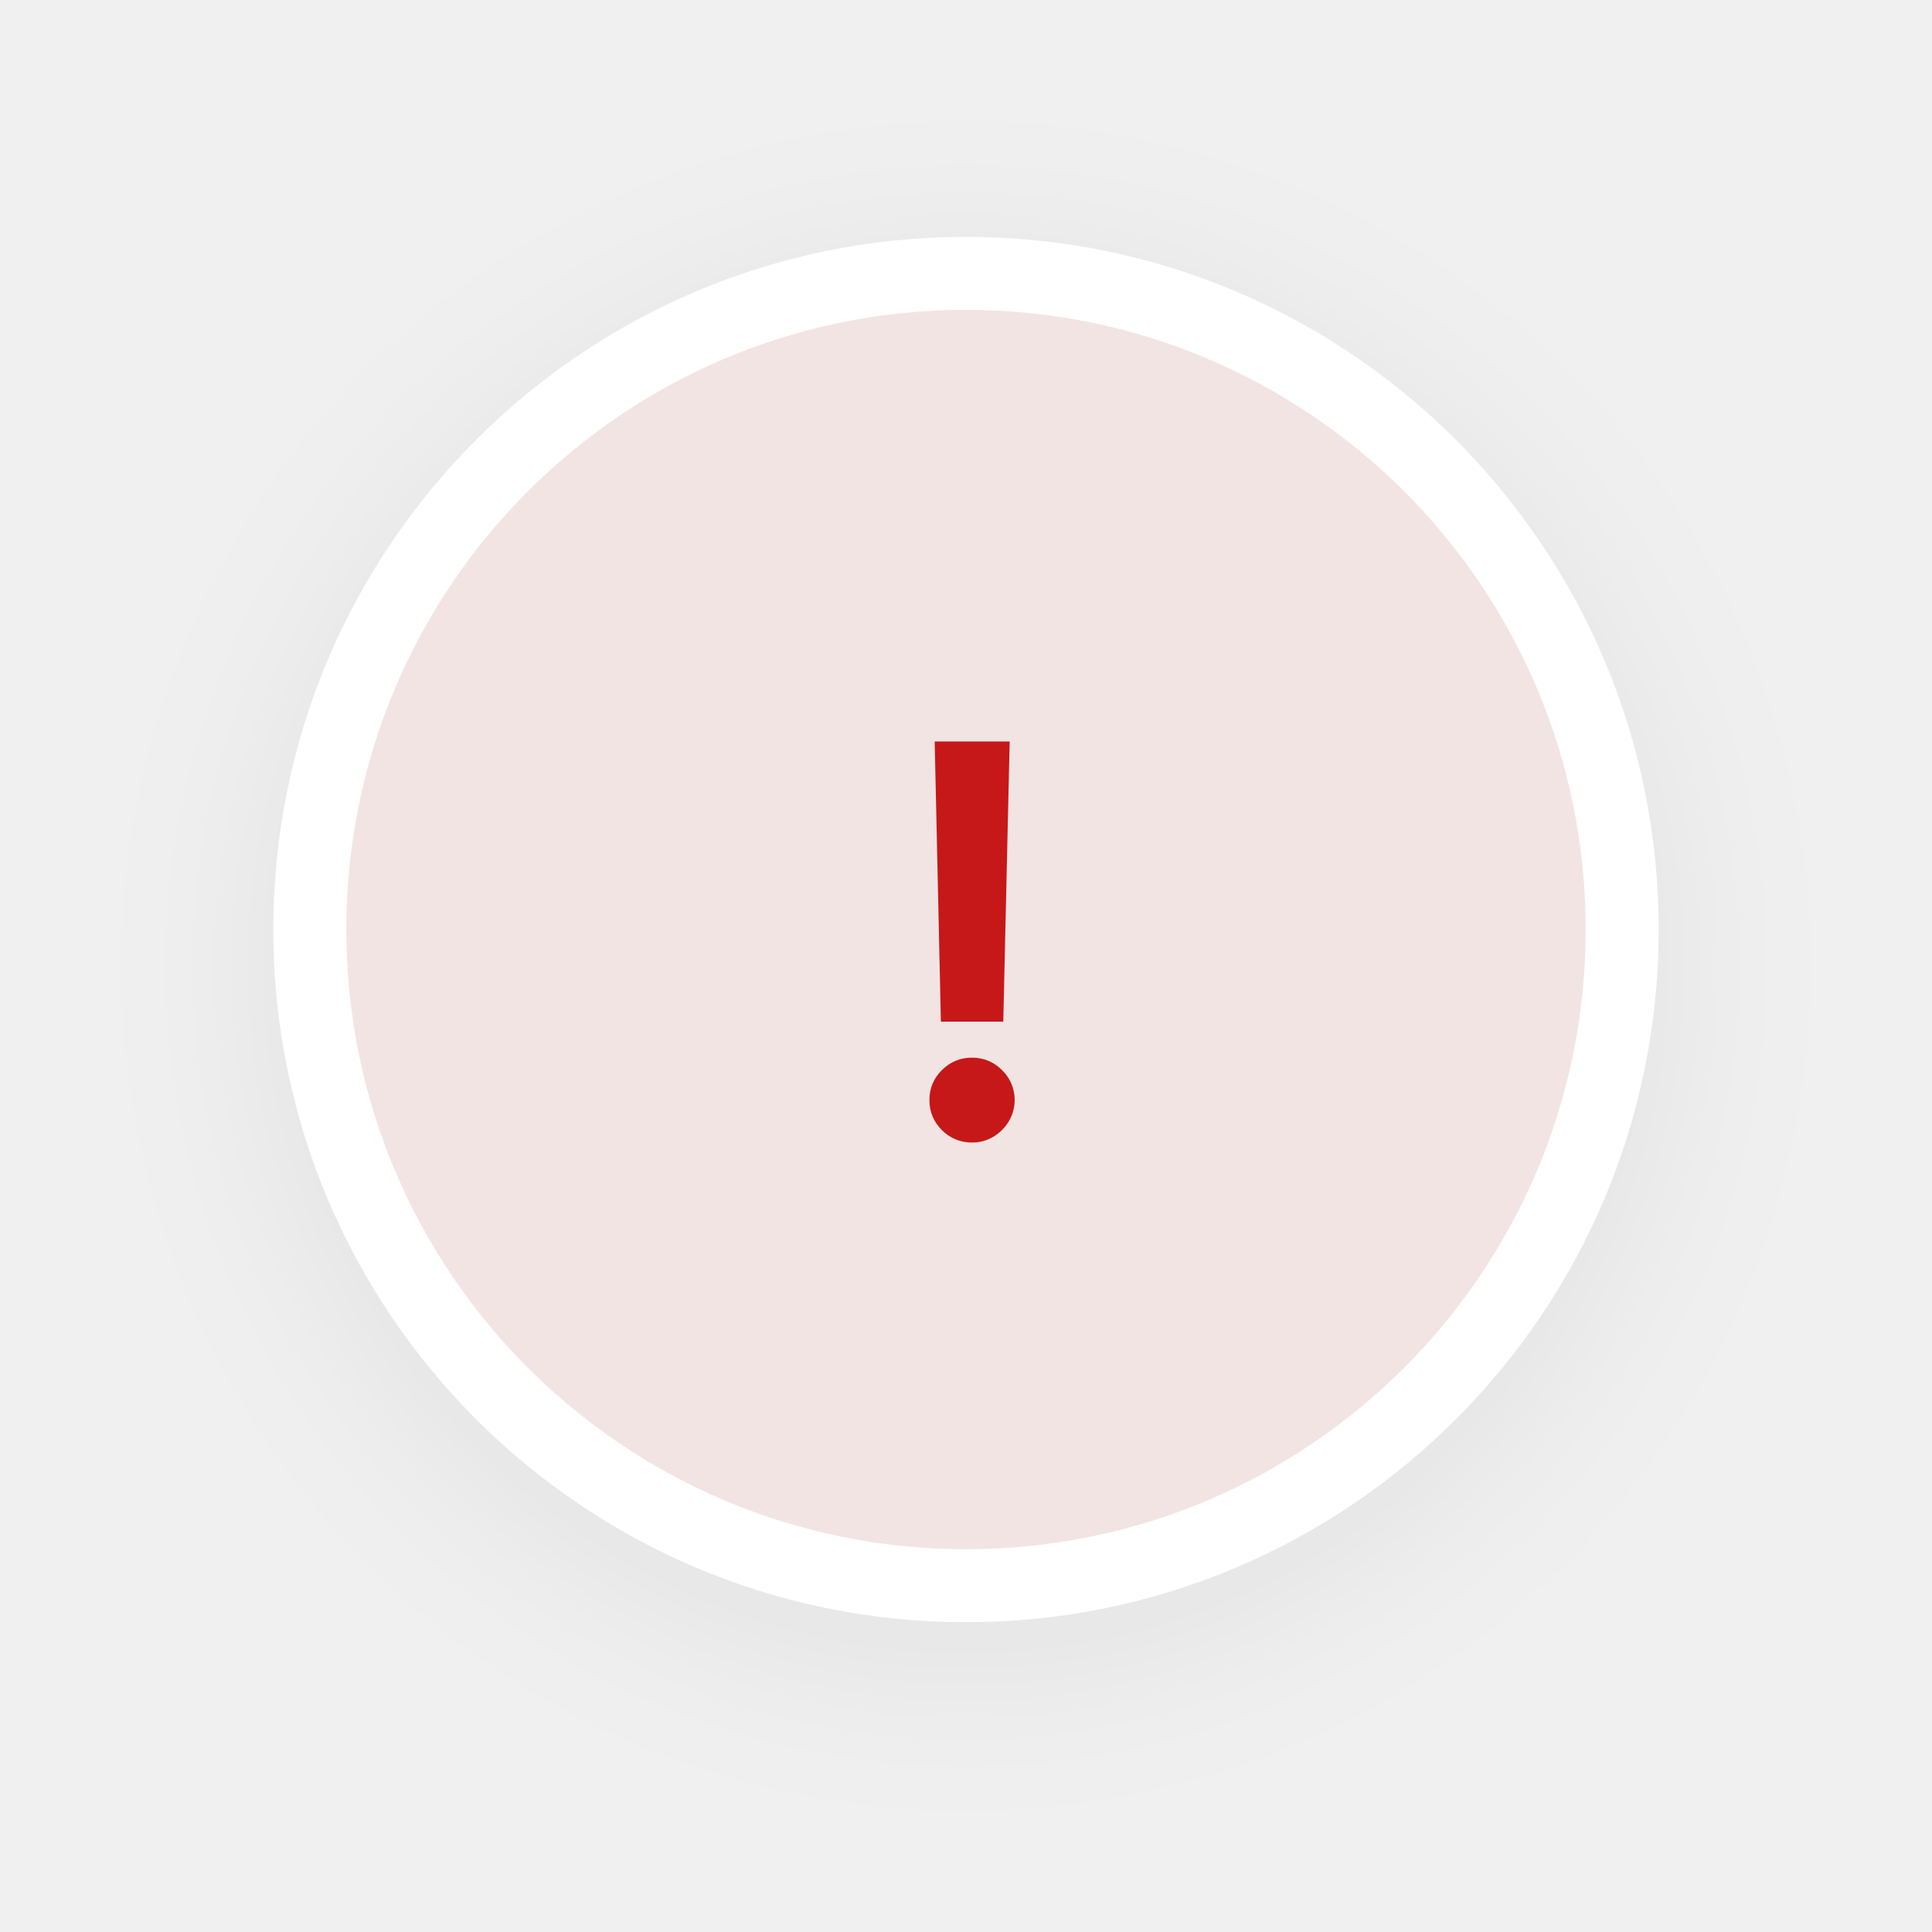
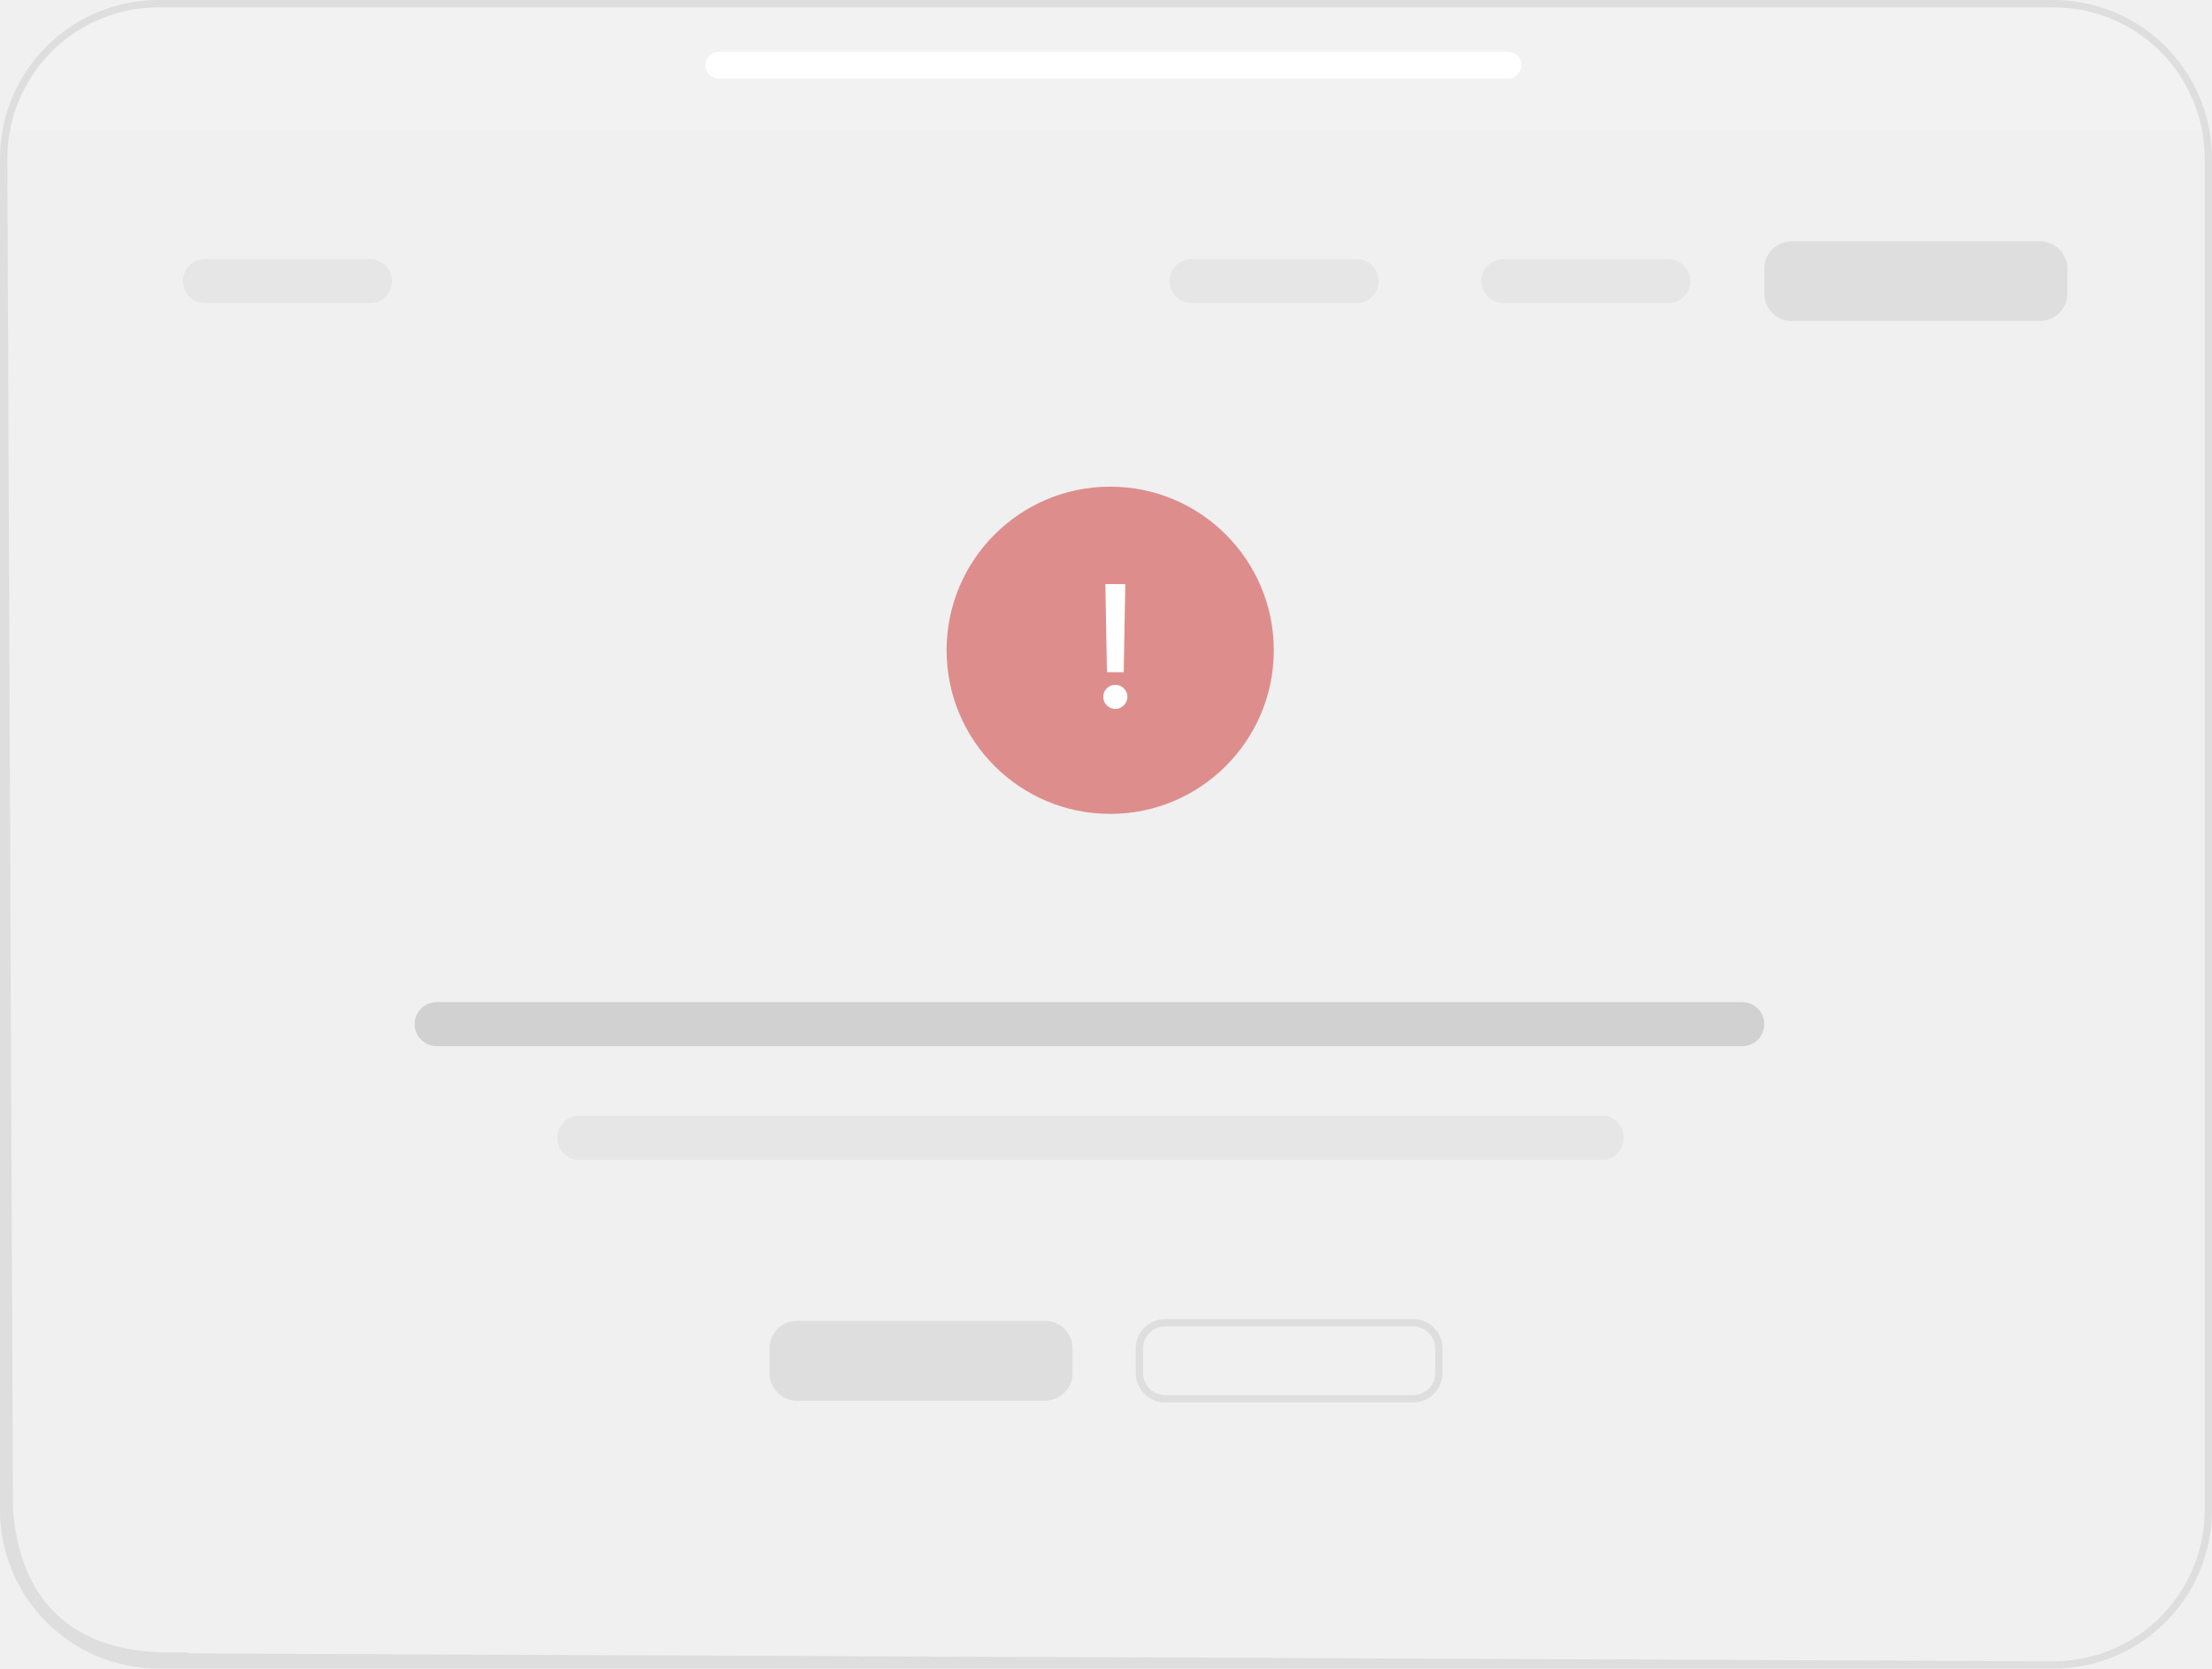
- <svg xmlns="http://www.w3.org/2000/svg" width="159" height="159" viewBox="0 0 159 159">
-   <defs>
-     <filter id="Rectangle_6853" x="0" y="0" width="159" height="159" filterUnits="userSpaceOnUse">
-       <feOffset dy="3" input="SourceAlpha" />
-       <feGaussianBlur stdDeviation="7.5" result="blur" />
-       <feFlood flood-opacity="0.059" />
-       <feComposite operator="in" in2="blur" />
-       <feComposite in="SourceGraphic" />
-     </filter>
-   </defs>
-   <g id="success_message_icon" transform="translate(22.599 20.099)">
-     <g transform="matrix(1, 0, 0, 1, -22.6, -20.1)" filter="url(#Rectangle_6853)">
-       <rect id="Rectangle_6853-2" data-name="Rectangle 6853" width="114" height="114" rx="57" transform="translate(22.5 19.5)" fill="#fff" />
+ <svg xmlns="http://www.w3.org/2000/svg" width="263.668" height="198.862" viewBox="0 0 263.668 198.862">
+   <g id="Group_58427" data-name="Group 58427" transform="translate(-551.166 -226.138)">
+     <g id="page_under_construction" transform="translate(551.166 226.138)">
+       <path id="Path_153" data-name="Path 153" d="M263.752,15.585H.67A18.688,18.688,0,0,1,2.782,9.679,18.913,18.913,0,0,1,19.276,0h225.87a18.905,18.905,0,0,1,16.49,9.679A18.7,18.7,0,0,1,263.752,15.585Z" transform="translate(-0.377)" fill="#f2f2f2" />
+       <path id="Path_155" data-name="Path 155" d="M281.217,204.386H158.236a2.7,2.7,0,0,1,0-5.246H281.217a2.7,2.7,0,0,1,0,5.246Z" transform="translate(-89.737 -66.157)" fill="#e6e6e6" />
+       <path id="Path_156" data-name="Path 156" d="M263.375,15.585a18.7,18.7,0,0,0-2.116-5.906A18.905,18.905,0,0,0,244.769,0H18.9A18.913,18.913,0,0,0,2.4,9.679,18.874,18.874,0,0,0,0,18.9V179.964a18.918,18.918,0,0,0,18.9,18.9h225.87a18.907,18.907,0,0,0,18.9-18.9V18.9A18.837,18.837,0,0,0,263.375,15.585Zm-.581,164.379a18.03,18.03,0,0,1-15.567,17.858,18.212,18.212,0,0,1-2.457.166L22.4,197.051c.782-.848-19.109,3.566-20.855-17.088L.874,18.9a18,18,0,0,1,.306-3.314A17.822,17.822,0,0,1,3.41,9.679,18.013,18.013,0,0,1,18.9.874h225.87a18.013,18.013,0,0,1,15.489,8.8,18,18,0,0,1,2.536,9.22Z" transform="translate(0)" fill="#dedede" />
+       <path id="Path_172" data-name="Path 172" d="M253.912,296.4H224.335a3.277,3.277,0,0,1-3.274-3.274v-2.958a3.277,3.277,0,0,1,3.274-3.273h29.577a3.277,3.277,0,0,1,3.274,3.273v2.958A3.277,3.277,0,0,1,253.912,296.4Z" transform="translate(-129.339 -129.476)" fill="#dedede" />
+       <path id="Path_173" data-name="Path 173" d="M513.912,75.274H484.335A3.277,3.277,0,0,1,481.061,72V69.042a3.277,3.277,0,0,1,3.274-3.273h29.577a3.277,3.277,0,0,1,3.274,3.273V72A3.277,3.277,0,0,1,513.912,75.274Z" transform="translate(-270.758 -37.017)" fill="#dedede" />
+       <path id="Path_174" data-name="Path 174" d="M354,296.34H324.421a3.5,3.5,0,0,1-3.492-3.492V289.89a3.5,3.5,0,0,1,3.492-3.492H354a3.5,3.5,0,0,1,3.492,3.492v2.958A3.5,3.5,0,0,1,354,296.34Zm-29.577-9.068a2.621,2.621,0,0,0-2.618,2.617v2.958a2.621,2.621,0,0,0,2.618,2.618H354a2.621,2.621,0,0,0,2.618-2.618V289.89A2.621,2.621,0,0,0,354,287.272Z" transform="translate(-185.548 -129.195)" fill="#dedede" />
+       <path id="Path_175" data-name="Path 175" d="M275.815,173.386H120.184a2.623,2.623,0,1,1,0-5.246H275.815a2.623,2.623,0,0,1,0,5.246Z" transform="translate(-68.135 -48.709)" fill="#d1d1d1" />
+       <path id="Path_176" data-name="Path 176" d="M72.185,75.886H52.513a2.623,2.623,0,0,1,0-5.246H72.185a2.623,2.623,0,1,1,0,5.246Z" transform="translate(-28.08 -39.759)" fill="#e6e6e6" />
+       <path id="Path_177" data-name="Path 177" d="M341.185,75.886H321.513a2.623,2.623,0,1,1,0-5.246h19.672a2.623,2.623,0,0,1,0,5.246Z" transform="translate(-179.482 -39.759)" fill="#e6e6e6" />
+       <path id="Path_178" data-name="Path 178" d="M426.185,75.886H406.513a2.623,2.623,0,0,1,0-5.246h19.672a2.623,2.623,0,0,1,0,5.246Z" transform="translate(-227.323 -39.759)" fill="#e6e6e6" />
+       <path id="Path_181" data-name="Path 181" d="M288,17.312H193.9a1.586,1.586,0,1,1,0-3.172H288a1.586,1.586,0,1,1,0,3.172Z" transform="translate(-108.238 -7.958)" fill="#fff" />
    </g>
-     <rect id="Rectangle_6846" data-name="Rectangle 6846" width="102" height="102" rx="51" transform="translate(5.901 5.401)" fill="rgba(157,32,32,0.12)" />
-     <path id="Path_155393" data-name="Path 155393" d="M5.195-13.091,4.669,9.965H-.466l-.51-23.056ZM2.1,19.914a3.392,3.392,0,0,1-2.479-1.02,3.371,3.371,0,0,1-1.028-2.487A3.335,3.335,0,0,1-.378,13.951,3.392,3.392,0,0,1,2.1,12.931a3.408,3.408,0,0,1,2.463,1.02,3.43,3.43,0,0,1,.558,4.225,3.686,3.686,0,0,1-1.276,1.268A3.346,3.346,0,0,1,2.1,19.914Z" transform="translate(55.3 54.014)" fill="#c61818" />
+     <g id="Group_58428" data-name="Group 58428" transform="translate(-3.787 3.213)">
+       <circle id="Ellipse_1217" data-name="Ellipse 1217" cx="19.5" cy="19.5" r="19.5" transform="translate(667.787 280.925)" fill="#de8d8d" />
+       <path id="Path_155697" data-name="Path 155697" d="M3.683-10.182,3.5.316H1.5l-.187-10.5ZM2.5,4.691A1.4,1.4,0,0,1,1.481,4.27a1.357,1.357,0,0,1-.417-1.018,1.348,1.348,0,0,1,.417-1.011A1.4,1.4,0,0,1,2.5,1.82a1.382,1.382,0,0,1,1.007.421,1.4,1.4,0,0,1,.432,1.011,1.423,1.423,0,0,1-.205.723,1.509,1.509,0,0,1-.522.522A1.359,1.359,0,0,1,2.5,4.691Z" transform="translate(685.4 302.72)" fill="#fff" />
+     </g>
  </g>
</svg>
